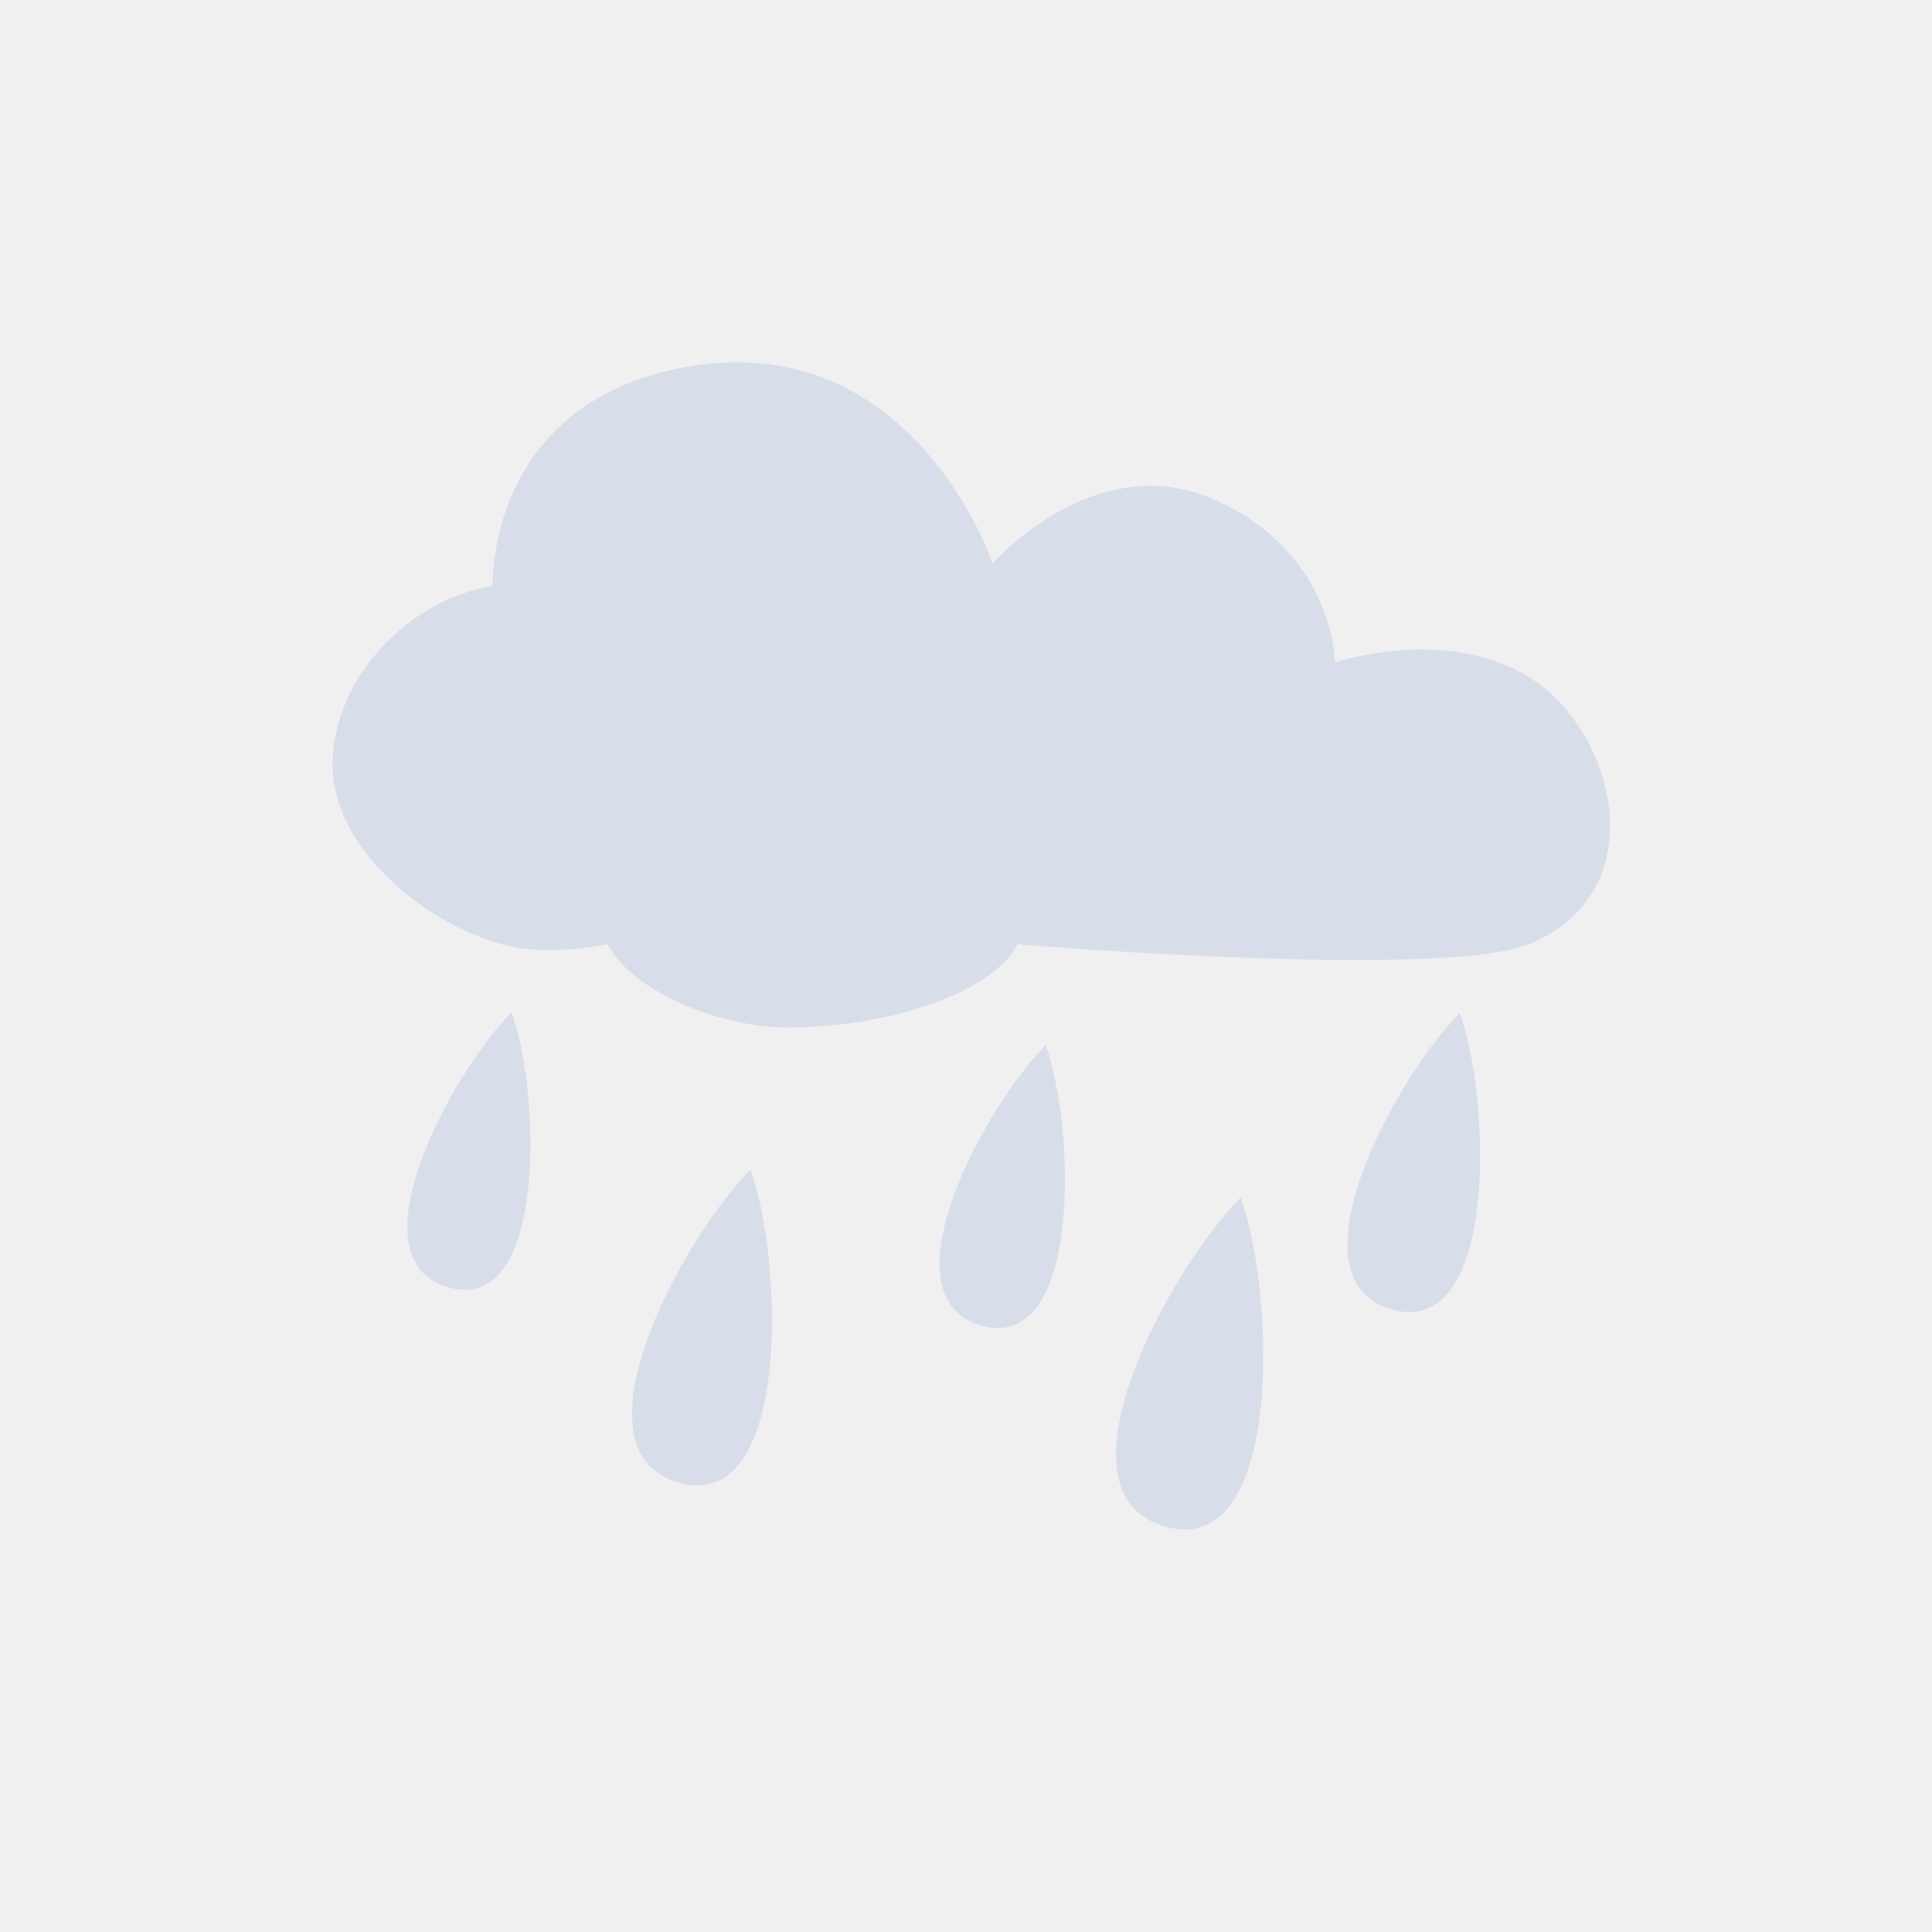
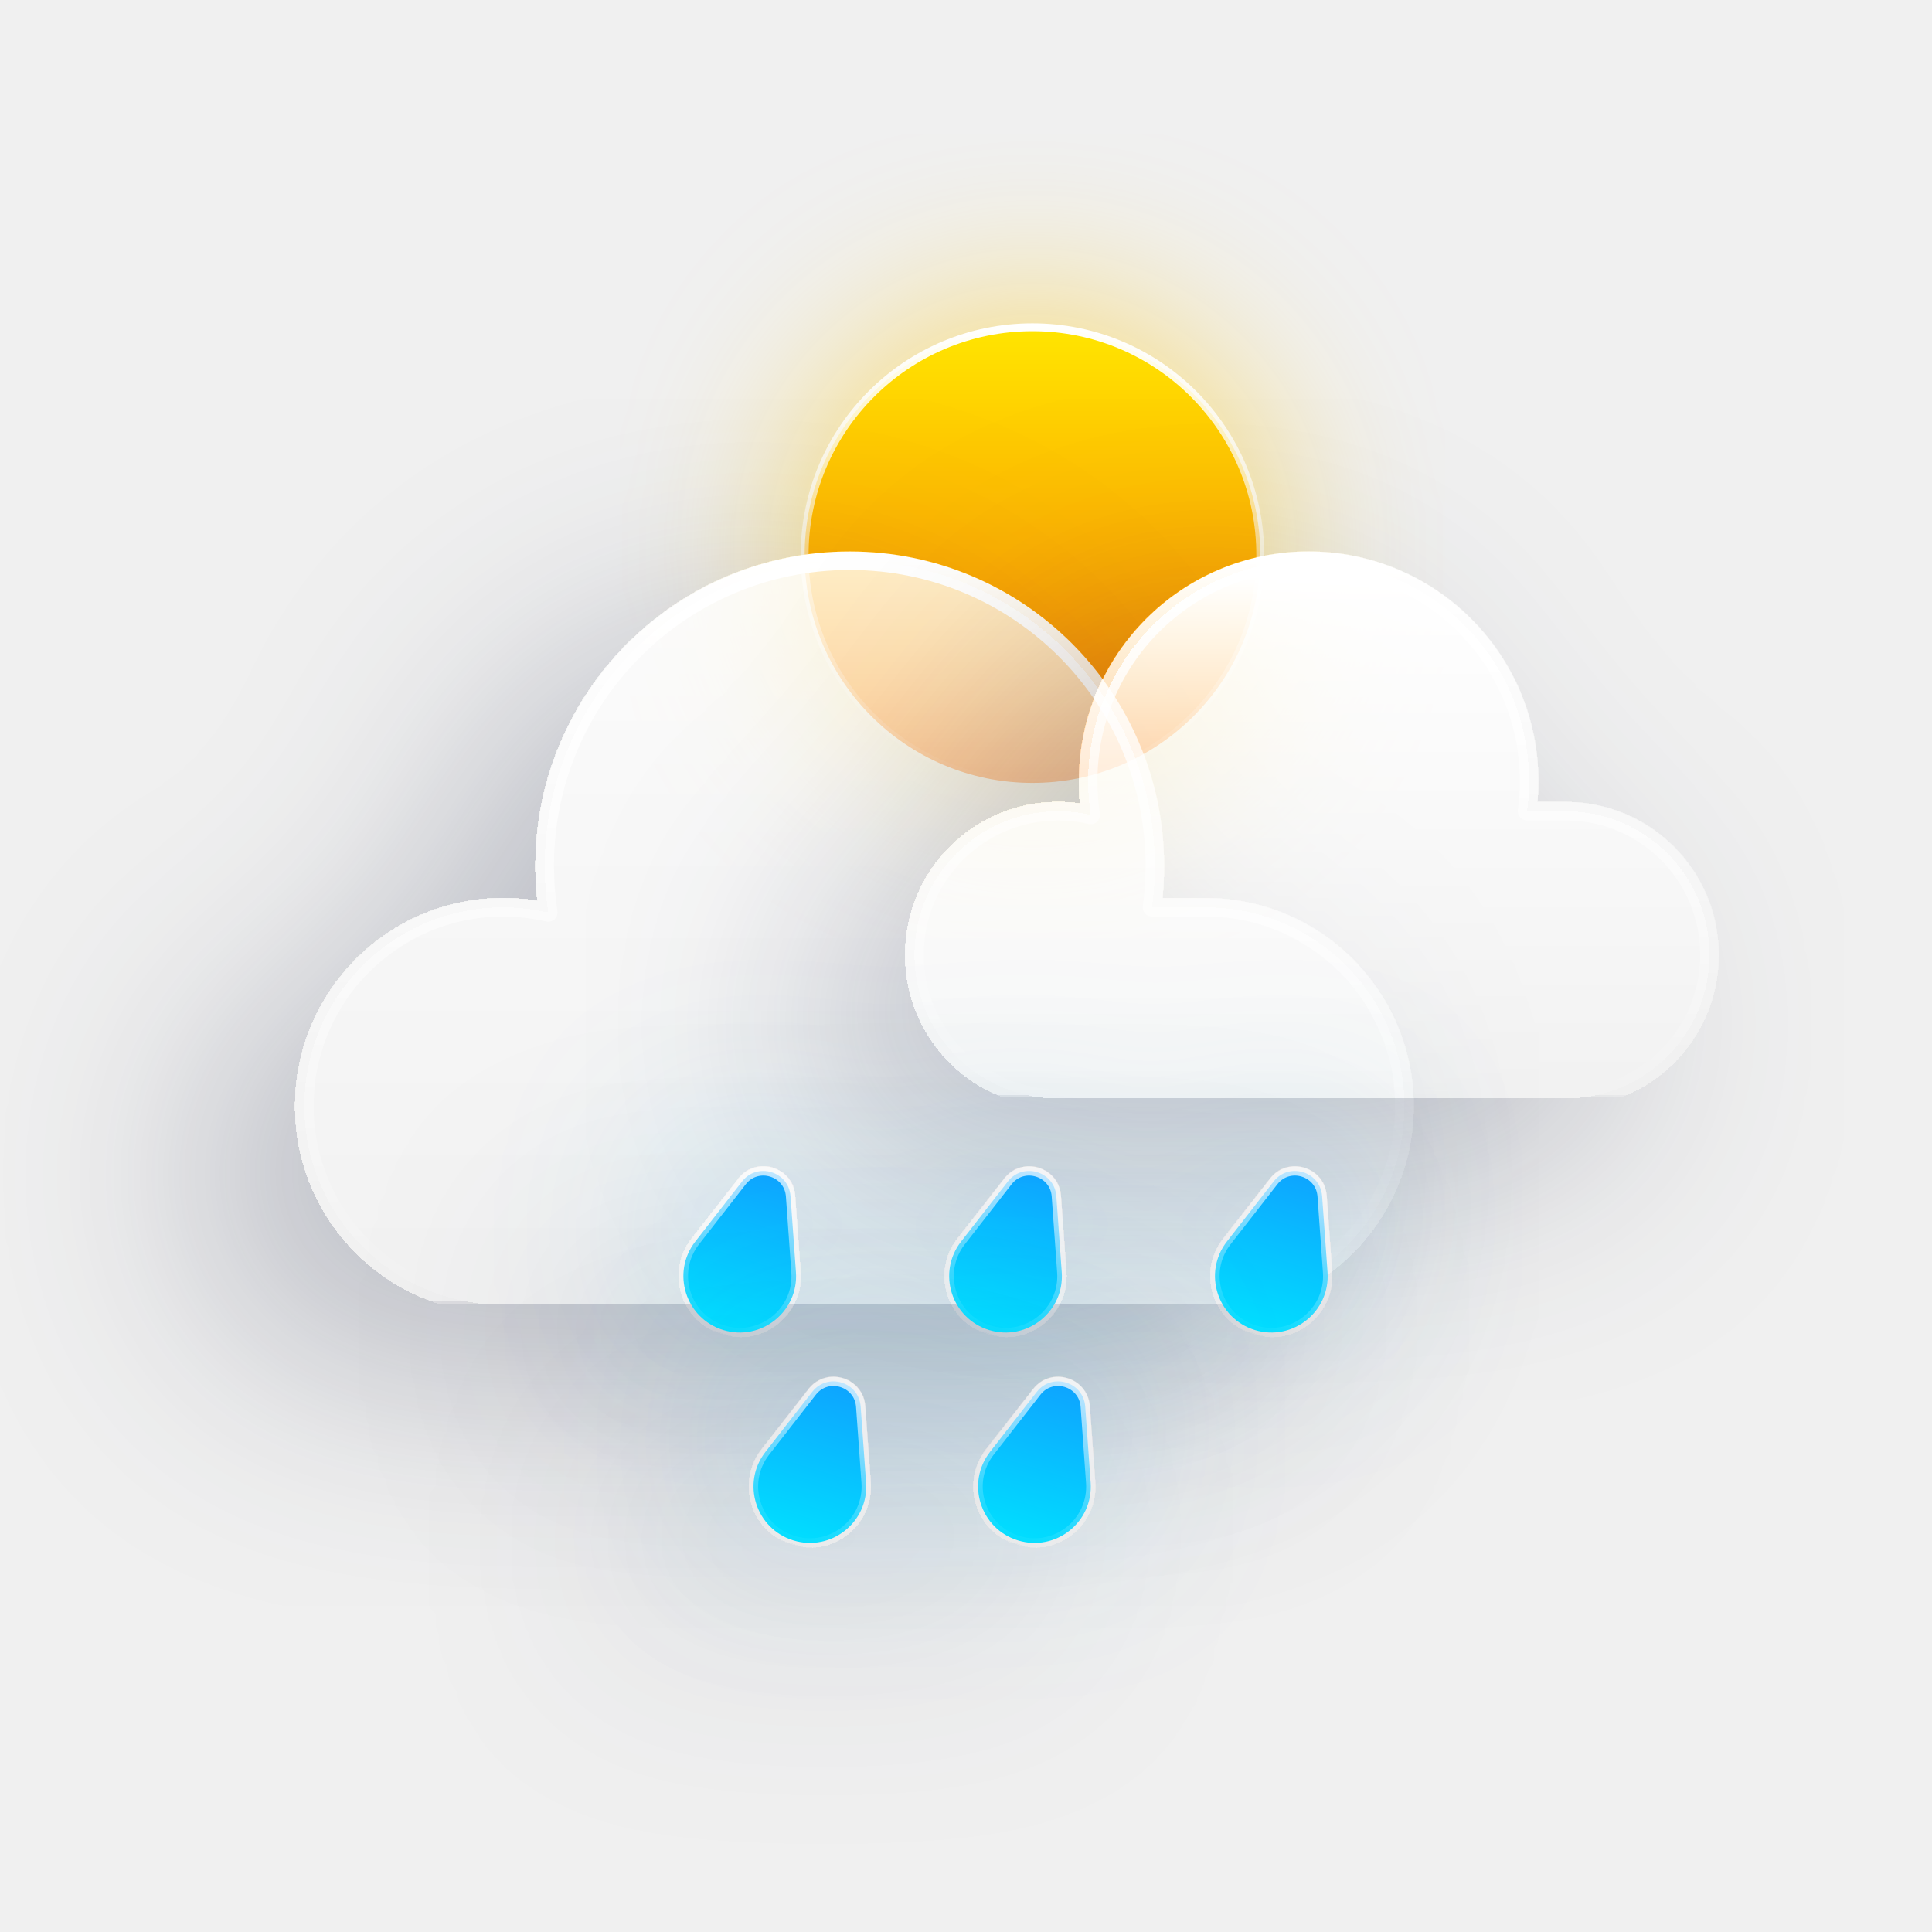
- <svg xmlns="http://www.w3.org/2000/svg" enable-background="new" viewBox="0 0 24 24">
-   <path d="m5.574 15.993c-1.224-0.343 0.029-2.66 0.781-3.417 0.362 1 0.443 3.76-0.781 3.417z" fill="#d8dee9" />
-   <path d="m8.435 18.419c-1.393-0.39 0.033-3.03 0.888-3.888 0.412 1.139 0.505 4.278-0.888 3.888" fill="#d8dee9" />
-   <path d="m12.194 16.467c-1.248-0.35 0.03-2.712 0.796-3.485 0.369 1.021 0.452 3.834-0.796 3.485z" fill="#d8dee9" />
-   <path d="m14.478 18.965c-1.465-0.41 0.035-3.183 0.934-4.09 0.433 1.198 0.531 4.5-0.934 4.09z" fill="#d8dee9" />
-   <path d="m17.292 16.269c-1.32-0.37 0.031-2.869 0.842-3.686 0.39 1.08 0.478 4.056-0.842 3.686z" fill="#d8dee9" />
-   <path d="m9.185 4.5c-0.154-1e-3 -0.311 7e-3 -0.478 0.03-2.67 0.358-2.588 2.745-2.588 2.745-1.094 0.194-1.988 1.188-1.988 2.228 0 1.039 1.143 1.96 2.1 2.228 0.57 0.159 1.313 0 1.313 0 0.338 0.621 1.454 1.034 2.232 1.034 1.268 0 2.564-0.438 2.865-1.034 0 0 5.254 0.438 6.343 0 1.586-0.637 1.093-2.629 0.038-3.302s-2.438-0.199-2.438-0.199-8e-3 -1.369-1.5-2.024-2.752 0.791-2.752 0.791-0.837-2.481-3.146-2.496z" fill="#d8dee9" />
+ <svg xmlns="http://www.w3.org/2000/svg" xmlns:xlink="http://www.w3.org/1999/xlink" enable-background="new" viewBox="0 0 48 48" version="1.1" id="svg6">
+   <defs id="defs6">
+     <filter id="filter0_d_2_127" x="340" y="419" width="338" height="261" filterUnits="userSpaceOnUse" color-interpolation-filters="sRGB">
+       <feFlood flood-opacity="0" result="BackgroundImageFix" id="feFlood11" />
+       <feColorMatrix in="SourceAlpha" type="matrix" values="0 0 0 0 0 0 0 0 0 0 0 0 0 0 0 0 0 0 127 0" result="hardAlpha" id="feColorMatrix11" />
+       <feOffset dx="-21" dy="15" id="feOffset11" />
+       <feGaussianBlur stdDeviation="25" id="feGaussianBlur11" />
+       <feComposite in2="hardAlpha" operator="out" id="feComposite11" />
+       <feColorMatrix type="matrix" values="0 0 0 0 0.114 0 0 0 0 0.149 0 0 0 0 0.275 0 0 0 0.25 0" id="feColorMatrix12" />
+       <feBlend mode="normal" in2="BackgroundImageFix" result="effect1_dropShadow_2_127" id="feBlend12" />
+       <feBlend mode="normal" in="SourceGraphic" in2="effect1_dropShadow_2_127" result="shape" id="feBlend13" />
+     </filter>
+     <linearGradient id="paint0_linear_2_127" x1="530" y1="402.5" x2="530" y2="637.5" gradientUnits="userSpaceOnUse">
+       <stop stop-color="white" id="stop23" />
+       <stop offset="1" stop-color="white" stop-opacity="0" id="stop24" />
+     </linearGradient>
+     <linearGradient id="paint1_linear_2_127" x1="530" y1="454" x2="530" y2="615" gradientUnits="userSpaceOnUse">
+       <stop stop-color="white" id="stop25" />
+       <stop offset="1" stop-color="white" stop-opacity="0" id="stop26" />
+     </linearGradient>
+     <mask id="path-1-inside-1_2_127" fill="#ffffff">
+       <path fill-rule="evenodd" clip-rule="evenodd" d="m 605.5,614.997 c 0.166,0.002 0.333,0.003 0.5,0.003 23.748,0 43,-19.252 43,-43 0,-23.748 -19.252,-43 -43,-43 -0.167,0 -0.334,10e-4 -0.5,0.003 V 529 h -11.109 c 0.402,-2.943 0.609,-5.947 0.609,-9 0,-36.451 -29.549,-66 -66,-66 -36.451,0 -66,29.549 -66,66 0,3.439 0.263,6.817 0.77,10.115 C 460.631,529.386 457.361,529 454,529 c -23.748,0 -43,19.252 -43,43 0,23.748 19.252,43 43,43 0.168,0 0.335,-10e-4 0.502,-0.003 L 454.5,615 h 151 z" id="path1-3" />
+     </mask>
+     <filter id="filter1_d_2_127" x="472" y="419" width="272" height="216.353" filterUnits="userSpaceOnUse" color-interpolation-filters="sRGB">
+       <feFlood flood-opacity="0" result="BackgroundImageFix" id="feFlood13" />
+       <feColorMatrix in="SourceAlpha" type="matrix" values="0 0 0 0 0 0 0 0 0 0 0 0 0 0 0 0 0 0 127 0" result="hardAlpha" id="feColorMatrix13" />
+       <feOffset dx="-21" dy="15" id="feOffset13" />
+       <feGaussianBlur stdDeviation="25" id="feGaussianBlur13" />
+       <feComposite in2="hardAlpha" operator="out" id="feComposite13" />
+       <feColorMatrix type="matrix" values="0 0 0 0 0.113 0 0 0 0 0.149 0 0 0 0 0.275 0 0 0 0.25 0" id="feColorMatrix14" />
+       <feBlend mode="normal" in2="BackgroundImageFix" result="effect1_dropShadow_2_127" id="feBlend14" />
+       <feBlend mode="normal" in="SourceGraphic" in2="effect1_dropShadow_2_127" result="shape" id="feBlend15" />
+     </filter>
+     <linearGradient id="paint2_linear_2_127" x1="637" y1="457.5" x2="637" y2="583.5" gradientUnits="userSpaceOnUse">
+       <stop stop-color="white" id="stop27" />
+       <stop offset="1" stop-color="white" stop-opacity="0" id="stop28" />
+     </linearGradient>
+     <linearGradient id="paint3_linear_2_127" x1="629" y1="454" x2="629" y2="570.353" gradientUnits="userSpaceOnUse">
+       <stop stop-color="white" id="stop29" />
+       <stop offset="1" stop-color="white" stop-opacity="0" id="stop30" />
+     </linearGradient>
+     <mask id="path-3-inside-2_2_127" fill="#ffffff">
+       <path fill-rule="evenodd" clip-rule="evenodd" d="m 683.563,570.351 c 0.12,10e-4 0.241,0.002 0.361,0.002 17.163,0 31.076,-13.913 31.076,-31.076 0,-17.162 -13.913,-31.075 -31.076,-31.075 -0.12,0 -0.241,0 -0.361,0.002 v -0.002 h -8.028 c 0.29,-2.127 0.44,-4.298 0.44,-6.505 0,-26.342 -21.355,-47.697 -47.698,-47.697 -26.342,0 -47.697,21.355 -47.697,47.697 0,2.486 0.19,4.927 0.556,7.31 -2.268,-0.527 -4.632,-0.805 -7.06,-0.805 -17.163,0 -31.076,13.913 -31.076,31.075 0,17.163 13.913,31.076 31.076,31.076 0.121,0 0.242,-10e-4 0.363,-0.002 l -0.002,0.002 h 109.126 z" id="path4-6" />
+     </mask>
+     <filter id="filter2_dd_2_127" x="421.002" y="537.031" width="253.4" height="149.955" filterUnits="userSpaceOnUse" color-interpolation-filters="sRGB">
+       <feFlood flood-opacity="0" result="BackgroundImageFix" id="feFlood15" />
+       <feColorMatrix in="SourceAlpha" type="matrix" values="0 0 0 0 0 0 0 0 0 0 0 0 0 0 0 0 0 0 127 0" result="hardAlpha" id="feColorMatrix15" />
+       <feOffset dx="-21" dy="15" id="feOffset15" />
+       <feGaussianBlur stdDeviation="25" id="feGaussianBlur15" />
+       <feComposite in2="hardAlpha" operator="out" id="feComposite15" />
+       <feColorMatrix type="matrix" values="0 0 0 0 0.113 0 0 0 0 0.149 0 0 0 0 0.275 0 0 0 0.25 0" id="feColorMatrix16" />
+       <feBlend mode="normal" in2="BackgroundImageFix" result="effect1_dropShadow_2_127" id="feBlend16" />
+       <feColorMatrix in="SourceAlpha" type="matrix" values="0 0 0 0 0 0 0 0 0 0 0 0 0 0 0 0 0 0 127 0" result="hardAlpha" id="feColorMatrix17" />
+       <feOffset dy="-7" id="feOffset17" />
+       <feGaussianBlur stdDeviation="20.5" id="feGaussianBlur17" />
+       <feComposite in2="hardAlpha" operator="out" id="feComposite17" />
+       <feColorMatrix type="matrix" values="0 0 0 0 0.138 0 0 0 0 0.741 0 0 0 0 1 0 0 0 0.3 0" id="feColorMatrix18" />
+       <feBlend mode="normal" in2="effect1_dropShadow_2_127" result="effect2_dropShadow_2_127" id="feBlend18" />
+       <feBlend mode="normal" in="SourceGraphic" in2="effect2_dropShadow_2_127" result="shape" id="feBlend19" />
+     </filter>
+     <linearGradient id="paint4_linear_2_127" x1="515.905" y1="573.585" x2="501.359" y2="621.404" gradientUnits="userSpaceOnUse">
+       <stop stop-color="#138EFF" id="stop31" />
+       <stop offset="1" stop-color="#00E0FF" id="stop32" />
+     </linearGradient>
+     <linearGradient id="paint5_linear_2_127" x1="515.905" y1="573.585" x2="501.359" y2="621.404" gradientUnits="userSpaceOnUse">
+       <stop stop-color="white" id="stop33" />
+       <stop offset="1" stop-color="white" stop-opacity="0" id="stop34" />
+     </linearGradient>
+     <linearGradient id="paint6_linear_2_127" x1="573.413" y1="573.585" x2="558.867" y2="621.404" gradientUnits="userSpaceOnUse">
+       <stop stop-color="#138EFF" id="stop35" />
+       <stop offset="1" stop-color="#00E0FF" id="stop36" />
+     </linearGradient>
+     <linearGradient id="paint7_linear_2_127" x1="573.413" y1="573.585" x2="558.867" y2="621.404" gradientUnits="userSpaceOnUse">
+       <stop stop-color="white" id="stop37" />
+       <stop offset="1" stop-color="white" stop-opacity="0" id="stop38" />
+     </linearGradient>
+     <linearGradient id="paint8_linear_2_127" x1="630.92" y1="573.585" x2="616.374" y2="621.404" gradientUnits="userSpaceOnUse">
+       <stop stop-color="#138EFF" id="stop39" />
+       <stop offset="1" stop-color="#00E0FF" id="stop40" />
+     </linearGradient>
+     <linearGradient id="paint9_linear_2_127" x1="630.92" y1="573.585" x2="616.374" y2="621.404" gradientUnits="userSpaceOnUse">
+       <stop stop-color="white" id="stop41" />
+       <stop offset="1" stop-color="white" stop-opacity="0" id="stop42" />
+     </linearGradient>
+     <filter id="filter3_dd_2_127" x="436.175" y="582.551" width="186.972" height="149.955" filterUnits="userSpaceOnUse" color-interpolation-filters="sRGB">
+       <feFlood flood-opacity="0" result="BackgroundImageFix" id="feFlood19" />
+       <feColorMatrix in="SourceAlpha" type="matrix" values="0 0 0 0 0 0 0 0 0 0 0 0 0 0 0 0 0 0 127 0" result="hardAlpha" id="feColorMatrix19" />
+       <feOffset dx="-21" dy="15" id="feOffset19" />
+       <feGaussianBlur stdDeviation="25" id="feGaussianBlur19" />
+       <feComposite in2="hardAlpha" operator="out" id="feComposite19" />
+       <feColorMatrix type="matrix" values="0 0 0 0 0.113 0 0 0 0 0.149 0 0 0 0 0.275 0 0 0 0.25 0" id="feColorMatrix20" />
+       <feBlend mode="normal" in2="BackgroundImageFix" result="effect1_dropShadow_2_127" id="feBlend20" />
+       <feColorMatrix in="SourceAlpha" type="matrix" values="0 0 0 0 0 0 0 0 0 0 0 0 0 0 0 0 0 0 127 0" result="hardAlpha" id="feColorMatrix21" />
+       <feOffset dy="-7" id="feOffset21" />
+       <feGaussianBlur stdDeviation="20.5" id="feGaussianBlur21" />
+       <feComposite in2="hardAlpha" operator="out" id="feComposite21" />
+       <feColorMatrix type="matrix" values="0 0 0 0 0.138 0 0 0 0 0.741 0 0 0 0 1 0 0 0 0.3 0" id="feColorMatrix22" />
+       <feBlend mode="normal" in2="effect1_dropShadow_2_127" result="effect2_dropShadow_2_127" id="feBlend22" />
+       <feBlend mode="normal" in="SourceGraphic" in2="effect2_dropShadow_2_127" result="shape" id="feBlend23" />
+     </filter>
+     <linearGradient id="paint10_linear_2_127" x1="531.079" y1="619.105" x2="516.533" y2="666.925" gradientUnits="userSpaceOnUse">
+       <stop stop-color="#138EFF" id="stop43" />
+       <stop offset="1" stop-color="#00E0FF" id="stop44" />
+     </linearGradient>
+     <linearGradient id="paint11_linear_2_127" x1="531.079" y1="619.105" x2="516.533" y2="666.925" gradientUnits="userSpaceOnUse">
+       <stop stop-color="white" id="stop45" />
+       <stop offset="1" stop-color="white" stop-opacity="0" id="stop46" />
+     </linearGradient>
+     <linearGradient id="paint12_linear_2_127" x1="579.666" y1="619.105" x2="565.12" y2="666.925" gradientUnits="userSpaceOnUse">
+       <stop stop-color="#138EFF" id="stop47" />
+       <stop offset="1" stop-color="#00E0FF" id="stop48" />
+     </linearGradient>
+     <linearGradient id="paint13_linear_2_127" x1="579.666" y1="619.105" x2="565.12" y2="666.925" gradientUnits="userSpaceOnUse">
+       <stop stop-color="white" id="stop49" />
+       <stop offset="1" stop-color="white" stop-opacity="0" id="stop50" />
+     </linearGradient>
+     <filter id="filter0_f_2_2" x="480" y="410" width="210" height="210" filterUnits="userSpaceOnUse" color-interpolation-filters="sRGB">
+       <feFlood flood-opacity="0" result="BackgroundImageFix" id="feFlood9-0" />
+       <feBlend mode="normal" in="SourceGraphic" in2="BackgroundImageFix" result="shape" id="feBlend9-9" />
+       <feGaussianBlur stdDeviation="22" result="effect1_foregroundBlur_2_2" id="feGaussianBlur9-1" />
+     </filter>
+     <linearGradient id="paint0_linear_2_2-7" x1="585" y1="458" x2="585" y2="576" gradientUnits="userSpaceOnUse" gradientTransform="matrix(0.09758567,0,0,0.09758567,-31.43654,-36.66054)">
+       <stop stop-color="#FFE600" id="stop15-5" />
+       <stop offset="1" stop-color="#FF7A00" id="stop16-3" />
+     </linearGradient>
+     <linearGradient id="paint1_linear_2_2-5" x1="585" y1="458" x2="585" y2="576" gradientUnits="userSpaceOnUse" gradientTransform="matrix(0.09758567,0,0,0.09758567,-31.43654,-36.66054)">
+       <stop stop-color="white" id="stop17-6" />
+       <stop offset="1" stop-color="white" stop-opacity="0" id="stop18-2" />
+     </linearGradient>
+     <mask maskUnits="userSpaceOnUse" id="mask4-9">
+       <g id="g6-1" transform="matrix(15.11521,0,0,15.11521,379.7553,392.6175)">
+         <g id="g5-2">
+           <path d="m 17.482,8.229 c 0,2.156 -1.748,3.903 -3.903,3.903 -2.156,0 -3.903,-1.748 -3.903,-3.903 0,-2.156 1.45,-1.654 3.606,-1.654 2.156,0 4.201,-0.502 4.201,1.654 z" fill="url(#paint2_linear_2_2)" id="path4-7" style="fill:url(#linearGradient6);stroke-width:0.066" />
+         </g>
+       </g>
+     </mask>
+     <linearGradient xlink:href="#paint2_linear_2_2" id="linearGradient6" gradientUnits="userSpaceOnUse" gradientTransform="matrix(0.06615854,0,0,0.06615854,-25.12406,-25.975)" x1="585" y1="458" x2="585" y2="576" />
+     <linearGradient id="paint2_linear_2_2" x1="585" y1="458" x2="585" y2="576" gradientUnits="userSpaceOnUse" gradientTransform="matrix(0.06615854,0,0,0.06615854,-25.12406,-25.975)">
+       <stop stop-color="#FFD600" id="stop19" />
+       <stop offset="1" stop-color="#FF7A00" id="stop20-6" />
+     </linearGradient>
+     <filter id="filter1_f_2_2-3" x="423" y="491" width="266" height="191" filterUnits="userSpaceOnUse" color-interpolation-filters="sRGB">
+       <feFlood flood-opacity="0" result="BackgroundImageFix" id="feFlood10-6" />
+       <feBlend mode="normal" in="SourceGraphic" in2="BackgroundImageFix" result="shape" id="feBlend10-7-0" />
+       <feGaussianBlur stdDeviation="7" result="effect1_foregroundBlur_2_2" id="feGaussianBlur10-6" />
+     </filter>
+     <filter id="filter0_d_2_127-3" x="340" y="419" width="338" height="261" filterUnits="userSpaceOnUse" color-interpolation-filters="sRGB">
+       <feFlood flood-opacity="0" result="BackgroundImageFix" id="feFlood11-6" />
+       <feColorMatrix in="SourceAlpha" type="matrix" values="0 0 0 0 0 0 0 0 0 0 0 0 0 0 0 0 0 0 127 0" result="hardAlpha" id="feColorMatrix11-7" />
+       <feOffset dx="-21" dy="15" id="feOffset11-5" />
+       <feGaussianBlur stdDeviation="25" id="feGaussianBlur11-3" />
+       <feComposite in2="hardAlpha" operator="out" id="feComposite11-5" />
+       <feColorMatrix type="matrix" values="0 0 0 0 0.114 0 0 0 0 0.149 0 0 0 0 0.275 0 0 0 0.25 0" id="feColorMatrix12-6" />
+       <feBlend mode="normal" in2="BackgroundImageFix" result="effect1_dropShadow_2_127" id="feBlend12-2" />
+       <feBlend mode="normal" in="SourceGraphic" in2="effect1_dropShadow_2_127" result="shape" id="feBlend13-9" />
+     </filter>
+     <linearGradient id="paint0_linear_2_127-1" x1="530" y1="402.5" x2="530" y2="637.5" gradientUnits="userSpaceOnUse">
+       <stop stop-color="white" id="stop23-2" />
+       <stop offset="1" stop-color="white" stop-opacity="0" id="stop24-7" />
+     </linearGradient>
+     <linearGradient id="paint1_linear_2_127-0" x1="530" y1="454" x2="530" y2="615" gradientUnits="userSpaceOnUse">
+       <stop stop-color="white" id="stop25-9" />
+       <stop offset="1" stop-color="white" stop-opacity="0" id="stop26-3" />
+     </linearGradient>
+     <mask id="path-1-inside-1_2_127-6" fill="#ffffff">
+       <path fill-rule="evenodd" clip-rule="evenodd" d="m 605.5,614.997 c 0.166,0.002 0.333,0.003 0.5,0.003 23.748,0 43,-19.252 43,-43 0,-23.748 -19.252,-43 -43,-43 -0.167,0 -0.334,10e-4 -0.5,0.003 V 529 h -11.109 c 0.402,-2.943 0.609,-5.947 0.609,-9 0,-36.451 -29.549,-66 -66,-66 -36.451,0 -66,29.549 -66,66 0,3.439 0.263,6.817 0.77,10.115 C 460.631,529.386 457.361,529 454,529 c -23.748,0 -43,19.252 -43,43 0,23.748 19.252,43 43,43 0.168,0 0.335,-10e-4 0.502,-0.003 L 454.5,615 h 151 z" id="path1-3-0" />
+     </mask>
+     <filter id="filter1_d_2_127-6" x="472" y="419" width="272" height="216.353" filterUnits="userSpaceOnUse" color-interpolation-filters="sRGB">
+       <feFlood flood-opacity="0" result="BackgroundImageFix" id="feFlood13-2" />
+       <feColorMatrix in="SourceAlpha" type="matrix" values="0 0 0 0 0 0 0 0 0 0 0 0 0 0 0 0 0 0 127 0" result="hardAlpha" id="feColorMatrix13-6" />
+       <feOffset dx="-21" dy="15" id="feOffset13-1" />
+       <feGaussianBlur stdDeviation="25" id="feGaussianBlur13-8" />
+       <feComposite in2="hardAlpha" operator="out" id="feComposite13-7" />
+       <feColorMatrix type="matrix" values="0 0 0 0 0.113 0 0 0 0 0.149 0 0 0 0 0.275 0 0 0 0.25 0" id="feColorMatrix14-9" />
+       <feBlend mode="normal" in2="BackgroundImageFix" result="effect1_dropShadow_2_127" id="feBlend14-2" />
+       <feBlend mode="normal" in="SourceGraphic" in2="effect1_dropShadow_2_127" result="shape" id="feBlend15-0" />
+     </filter>
+     <linearGradient id="paint2_linear_2_127-2" x1="637" y1="457.5" x2="637" y2="583.5" gradientUnits="userSpaceOnUse">
+       <stop stop-color="white" id="stop27-3" />
+       <stop offset="1" stop-color="white" stop-opacity="0" id="stop28-7" />
+     </linearGradient>
+     <linearGradient id="paint3_linear_2_127-5" x1="629" y1="454" x2="629" y2="570.353" gradientUnits="userSpaceOnUse">
+       <stop stop-color="white" id="stop29-9" />
+       <stop offset="1" stop-color="white" stop-opacity="0" id="stop30-2" />
+     </linearGradient>
+     <mask id="path-3-inside-2_2_127-2" fill="#ffffff">
+       <path fill-rule="evenodd" clip-rule="evenodd" d="m 683.563,570.351 c 0.12,10e-4 0.241,0.002 0.361,0.002 17.163,0 31.076,-13.913 31.076,-31.076 0,-17.162 -13.913,-31.075 -31.076,-31.075 -0.12,0 -0.241,0 -0.361,0.002 v -0.002 h -8.028 c 0.29,-2.127 0.44,-4.298 0.44,-6.505 0,-26.342 -21.355,-47.697 -47.698,-47.697 -26.342,0 -47.697,21.355 -47.697,47.697 0,2.486 0.19,4.927 0.556,7.31 -2.268,-0.527 -4.632,-0.805 -7.06,-0.805 -17.163,0 -31.076,13.913 -31.076,31.075 0,17.163 13.913,31.076 31.076,31.076 0.121,0 0.242,-10e-4 0.363,-0.002 l -0.002,0.002 h 109.126 z" id="path4-6-8" />
+     </mask>
+     <filter id="filter2_dd_2_127-9" x="421.002" y="537.031" width="253.4" height="149.955" filterUnits="userSpaceOnUse" color-interpolation-filters="sRGB">
+       <feFlood flood-opacity="0" result="BackgroundImageFix" id="feFlood15-7" />
+       <feColorMatrix in="SourceAlpha" type="matrix" values="0 0 0 0 0 0 0 0 0 0 0 0 0 0 0 0 0 0 127 0" result="hardAlpha" id="feColorMatrix15-3" />
+       <feOffset dx="-21" dy="15" id="feOffset15-6" />
+       <feGaussianBlur stdDeviation="25" id="feGaussianBlur15-1" />
+       <feComposite in2="hardAlpha" operator="out" id="feComposite15-2" />
+       <feColorMatrix type="matrix" values="0 0 0 0 0.113 0 0 0 0 0.149 0 0 0 0 0.275 0 0 0 0.25 0" id="feColorMatrix16-9" />
+       <feBlend mode="normal" in2="BackgroundImageFix" result="effect1_dropShadow_2_127" id="feBlend16-3" />
+       <feColorMatrix in="SourceAlpha" type="matrix" values="0 0 0 0 0 0 0 0 0 0 0 0 0 0 0 0 0 0 127 0" result="hardAlpha" id="feColorMatrix17-1" />
+       <feOffset dy="-7" id="feOffset17-9" />
+       <feGaussianBlur stdDeviation="20.5" id="feGaussianBlur17-4" />
+       <feComposite in2="hardAlpha" operator="out" id="feComposite17-7" />
+       <feColorMatrix type="matrix" values="0 0 0 0 0.138 0 0 0 0 0.741 0 0 0 0 1 0 0 0 0.3 0" id="feColorMatrix18-8" />
+       <feBlend mode="normal" in2="effect1_dropShadow_2_127" result="effect2_dropShadow_2_127" id="feBlend18-4" />
+       <feBlend mode="normal" in="SourceGraphic" in2="effect2_dropShadow_2_127" result="shape" id="feBlend19-5" />
+     </filter>
+     <linearGradient id="paint4_linear_2_127-0" x1="515.905" y1="573.585" x2="501.359" y2="621.404" gradientUnits="userSpaceOnUse">
+       <stop stop-color="#138EFF" id="stop31-3" />
+       <stop offset="1" stop-color="#00E0FF" id="stop32-6" />
+     </linearGradient>
+     <linearGradient id="paint5_linear_2_127-1" x1="515.905" y1="573.585" x2="501.359" y2="621.404" gradientUnits="userSpaceOnUse">
+       <stop stop-color="white" id="stop33-0" />
+       <stop offset="1" stop-color="white" stop-opacity="0" id="stop34-6" />
+     </linearGradient>
+     <linearGradient id="paint6_linear_2_127-3" x1="573.413" y1="573.585" x2="558.867" y2="621.404" gradientUnits="userSpaceOnUse">
+       <stop stop-color="#138EFF" id="stop35-2" />
+       <stop offset="1" stop-color="#00E0FF" id="stop36-0" />
+     </linearGradient>
+     <linearGradient id="paint7_linear_2_127-6" x1="573.413" y1="573.585" x2="558.867" y2="621.404" gradientUnits="userSpaceOnUse">
+       <stop stop-color="white" id="stop37-1" />
+       <stop offset="1" stop-color="white" stop-opacity="0" id="stop38-5" />
+     </linearGradient>
+     <linearGradient id="paint8_linear_2_127-5" x1="630.92" y1="573.585" x2="616.374" y2="621.404" gradientUnits="userSpaceOnUse">
+       <stop stop-color="#138EFF" id="stop39-4" />
+       <stop offset="1" stop-color="#00E0FF" id="stop40-7" />
+     </linearGradient>
+     <linearGradient id="paint9_linear_2_127-6" x1="630.92" y1="573.585" x2="616.374" y2="621.404" gradientUnits="userSpaceOnUse">
+       <stop stop-color="white" id="stop41-5" />
+       <stop offset="1" stop-color="white" stop-opacity="0" id="stop42-6" />
+     </linearGradient>
+     <filter id="filter3_dd_2_127-9" x="436.175" y="582.551" width="186.972" height="149.955" filterUnits="userSpaceOnUse" color-interpolation-filters="sRGB">
+       <feFlood flood-opacity="0" result="BackgroundImageFix" id="feFlood19-3" />
+       <feColorMatrix in="SourceAlpha" type="matrix" values="0 0 0 0 0 0 0 0 0 0 0 0 0 0 0 0 0 0 127 0" result="hardAlpha" id="feColorMatrix19-7" />
+       <feOffset dx="-21" dy="15" id="feOffset19-4" />
+       <feGaussianBlur stdDeviation="25" id="feGaussianBlur19-5" />
+       <feComposite in2="hardAlpha" operator="out" id="feComposite19-2" />
+       <feColorMatrix type="matrix" values="0 0 0 0 0.113 0 0 0 0 0.149 0 0 0 0 0.275 0 0 0 0.25 0" id="feColorMatrix20-5" />
+       <feBlend mode="normal" in2="BackgroundImageFix" result="effect1_dropShadow_2_127" id="feBlend20-4" />
+       <feColorMatrix in="SourceAlpha" type="matrix" values="0 0 0 0 0 0 0 0 0 0 0 0 0 0 0 0 0 0 127 0" result="hardAlpha" id="feColorMatrix21-7" />
+       <feOffset dy="-7" id="feOffset21-4" />
+       <feGaussianBlur stdDeviation="20.5" id="feGaussianBlur21-4" />
+       <feComposite in2="hardAlpha" operator="out" id="feComposite21-3" />
+       <feColorMatrix type="matrix" values="0 0 0 0 0.138 0 0 0 0 0.741 0 0 0 0 1 0 0 0 0.3 0" id="feColorMatrix22-0" />
+       <feBlend mode="normal" in2="effect1_dropShadow_2_127" result="effect2_dropShadow_2_127" id="feBlend22-7" />
+       <feBlend mode="normal" in="SourceGraphic" in2="effect2_dropShadow_2_127" result="shape" id="feBlend23-8" />
+     </filter>
+     <linearGradient id="paint10_linear_2_127-6" x1="531.079" y1="619.105" x2="516.533" y2="666.925" gradientUnits="userSpaceOnUse">
+       <stop stop-color="#138EFF" id="stop43-8" />
+       <stop offset="1" stop-color="#00E0FF" id="stop44-8" />
+     </linearGradient>
+     <linearGradient id="paint11_linear_2_127-4" x1="531.079" y1="619.105" x2="516.533" y2="666.925" gradientUnits="userSpaceOnUse">
+       <stop stop-color="white" id="stop45-3" />
+       <stop offset="1" stop-color="white" stop-opacity="0" id="stop46-1" />
+     </linearGradient>
+     <linearGradient id="paint12_linear_2_127-4" x1="579.666" y1="619.105" x2="565.12" y2="666.925" gradientUnits="userSpaceOnUse">
+       <stop stop-color="#138EFF" id="stop47-9" />
+       <stop offset="1" stop-color="#00E0FF" id="stop48-2" />
+     </linearGradient>
+     <linearGradient id="paint13_linear_2_127-0" x1="579.666" y1="619.105" x2="565.12" y2="666.925" gradientUnits="userSpaceOnUse">
+       <stop stop-color="white" id="stop49-6" />
+       <stop offset="1" stop-color="white" stop-opacity="0" id="stop50-8" />
+     </linearGradient>
+   </defs>
+   <circle cx="585" cy="515" r="61" fill="#ffc701" fill-opacity="0.5" id="circle1" transform="matrix(0.09758571,0,0,0.09758571,-31.43654,-36.66054)" style="filter:url(#filter0_f_2_2)" />
+   <circle cx="25.651" cy="13.791" r="5.66" stroke-width="0.195" id="circle2-2" style="fill:url(#paint0_linear_2_2-7);stroke:url(#paint1_linear_2_2-5)" />
+   <path fill-rule="evenodd" clip-rule="evenodd" d="m 631.5,667.997 c 0.166,0.002 0.333,0.003 0.5,0.003 23.748,0 43,-19.252 43,-43 0,-23.748 -19.252,-43 -43,-43 -0.167,0 -0.334,10e-4 -0.5,0.003 V 582 h -27.413 c 0.601,-3.577 0.913,-7.252 0.913,-11 0,-36.451 -29.549,-66 -66,-66 -36.451,0 -66,29.549 -66,66 0,3.894 0.337,7.709 0.984,11.418 C 453.084,585.343 437,603.293 437,625 c 0,23.748 19.252,43 43,43 0.168,0 0.335,-10e-4 0.502,-0.003 L 480.5,668 h 151 z" fill="#e18700" id="path3-6" transform="matrix(0.09758571,0,0,0.09758571,-31.43654,-36.66054)" style="filter:url(#filter1_f_2_2-3)" mask="url(#mask4-9)" />
+   <g id="g50-2" transform="matrix(0.1148303,0,0,0.1148303,-39.63291,-38.20191)">
+     <g filter="url(#filter0_d_2_127)" data-figma-bg-blur-radius="14" id="g3-6" style="filter:url(#filter0_d_2_127-3)">
+       <mask id="mask2-6" fill="#ffffff">
+         <path fill-rule="evenodd" clip-rule="evenodd" d="m 605.5,614.997 c 0.166,0.002 0.333,0.003 0.5,0.003 23.748,0 43,-19.252 43,-43 0,-23.748 -19.252,-43 -43,-43 -0.167,0 -0.334,10e-4 -0.5,0.003 V 529 h -11.109 c 0.402,-2.943 0.609,-5.947 0.609,-9 0,-36.451 -29.549,-66 -66,-66 -36.451,0 -66,29.549 -66,66 0,3.439 0.263,6.817 0.77,10.115 C 460.631,529.386 457.361,529 454,529 c -23.748,0 -43,19.252 -43,43 0,23.748 19.252,43 43,43 0.168,0 0.335,-10e-4 0.502,-0.003 L 454.5,615 h 151 z" id="path2-7-4" />
+       </mask>
+       <path fill-rule="evenodd" clip-rule="evenodd" d="m 605.5,614.997 c 0.166,0.002 0.333,0.003 0.5,0.003 23.748,0 43,-19.252 43,-43 0,-23.748 -19.252,-43 -43,-43 -0.167,0 -0.334,10e-4 -0.5,0.003 V 529 h -11.109 c 0.402,-2.943 0.609,-5.947 0.609,-9 0,-36.451 -29.549,-66 -66,-66 -36.451,0 -66,29.549 -66,66 0,3.439 0.263,6.817 0.77,10.115 C 460.631,529.386 457.361,529 454,529 c -23.748,0 -43,19.252 -43,43 0,23.748 19.252,43 43,43 0.168,0 0.335,-10e-4 0.502,-0.003 L 454.5,615 h 151 z" shape-rendering="crispEdges" id="path3-5-9" style="fill:url(#paint0_linear_2_127-1)" />
+       <path d="m 605.5,614.997 0.023,-2 c -0.535,-0.006 -1.049,0.202 -1.429,0.578 -0.38,0.376 -0.594,0.888 -0.594,1.422 z m 0,-85.994 h -2 c 0,0.534 0.214,1.046 0.594,1.422 0.38,0.376 0.894,0.584 1.429,0.578 z m 0,-0.003 h 2 c 0,-1.105 -0.895,-2 -2,-2 z m -11.109,0 -1.981,-0.27 c -0.078,0.572 0.095,1.15 0.475,1.585 0.38,0.435 0.929,0.685 1.506,0.685 z m -130.621,1.115 -0.452,1.948 c 0.646,0.15 1.325,-0.03 1.812,-0.481 0.487,-0.452 0.718,-1.115 0.617,-1.771 z m -9.268,84.882 1.57,1.24 c 0.477,-0.605 0.565,-1.43 0.225,-2.122 -0.34,-0.692 -1.047,-1.127 -1.818,-1.118 z M 454.5,615 l -1.569,-1.24 c -0.476,0.602 -0.565,1.422 -0.231,2.112 0.334,0.69 1.033,1.128 1.8,1.128 z m 151,0 v 2 c 1.105,0 2,-0.895 2,-2 z m -0.023,1.997 c 0.174,0.002 0.348,0.003 0.523,0.003 v -4 c -0.159,0 -0.318,-10e-4 -0.477,-0.003 z M 606,617 c 24.853,0 45,-20.147 45,-45 h -4 c 0,22.644 -18.356,41 -41,41 z m 45,-45 c 0,-24.853 -20.147,-45 -45,-45 v 4 c 22.644,0 41,18.356 41,41 z m -45,-45 c -0.174,0 -0.349,10e-4 -0.523,0.003 l 0.046,4 C 605.682,531.001 605.841,531 606,531 Z m -2.5,2 v 0.003 h 4 V 529 Z m -9.109,2 H 605.5 v -4 h -11.109 z m 1.982,-1.73 C 596.787,526.238 597,523.143 597,520 h -4 c 0,2.962 -0.201,5.876 -0.59,8.73 z M 597,520 c 0,-37.555 -30.445,-68 -68,-68 v 4 c 35.346,0 64,28.654 64,64 z m -68,-68 c -37.555,0 -68,30.445 -68,68 h 4 c 0,-35.346 28.654,-64 64,-64 z m -68,68 c 0,3.542 0.271,7.021 0.793,10.419 l 3.954,-0.608 C 465.255,526.614 465,523.337 465,520 Z m 3.223,8.167 C 460.937,527.403 457.514,527 454,527 v 4 c 3.207,0 6.326,0.368 9.318,1.063 z M 454,527 c -24.853,0 -45,20.147 -45,45 h 4 c 0,-22.644 18.356,-41 41,-41 z m -45,45 c 0,24.853 20.147,45 45,45 v -4 c -22.644,0 -41,-18.356 -41,-41 z m 45,45 c 0.175,0 0.35,-10e-4 0.525,-0.003 l -0.046,-4 C 454.32,612.999 454.16,613 454,613 Z m 2.069,-0.76 0.003,-0.003 -3.139,-2.48 -0.002,0.003 z M 605.5,613 h -151 v 4 h 151 z m -2,1.997 V 615 h 4 v -0.003 z" id="path5-3-5" style="fill:url(#paint1_linear_2_127-0)" />
+     </g>
+     <g filter="url(#filter1_d_2_127)" data-figma-bg-blur-radius="14" id="g6-5-0" style="filter:url(#filter1_d_2_127-6)">
+       <mask id="mask6-4" fill="#ffffff">
+         <path fill-rule="evenodd" clip-rule="evenodd" d="m 683.563,570.351 c 0.12,10e-4 0.241,0.002 0.361,0.002 17.163,0 31.076,-13.913 31.076,-31.076 0,-17.162 -13.913,-31.075 -31.076,-31.075 -0.12,0 -0.241,0 -0.361,0.002 v -0.002 h -8.028 c 0.29,-2.127 0.44,-4.298 0.44,-6.505 0,-26.342 -21.355,-47.697 -47.698,-47.697 -26.342,0 -47.697,21.355 -47.697,47.697 0,2.486 0.19,4.927 0.556,7.31 -2.268,-0.527 -4.632,-0.805 -7.06,-0.805 -17.163,0 -31.076,13.913 -31.076,31.075 0,17.163 13.913,31.076 31.076,31.076 0.121,0 0.242,-10e-4 0.363,-0.002 l -0.002,0.002 h 109.126 z" id="path6-6-8" />
+       </mask>
+       <path fill-rule="evenodd" clip-rule="evenodd" d="m 683.563,570.351 c 0.12,10e-4 0.241,0.002 0.361,0.002 17.163,0 31.076,-13.913 31.076,-31.076 0,-17.162 -13.913,-31.075 -31.076,-31.075 -0.12,0 -0.241,0 -0.361,0.002 v -0.002 h -8.028 c 0.29,-2.127 0.44,-4.298 0.44,-6.505 0,-26.342 -21.355,-47.697 -47.698,-47.697 -26.342,0 -47.697,21.355 -47.697,47.697 0,2.486 0.19,4.927 0.556,7.31 -2.268,-0.527 -4.632,-0.805 -7.06,-0.805 -17.163,0 -31.076,13.913 -31.076,31.075 0,17.163 13.913,31.076 31.076,31.076 0.121,0 0.242,-10e-4 0.363,-0.002 l -0.002,0.002 h 109.126 z" shape-rendering="crispEdges" id="path7-7" style="fill:url(#paint2_linear_2_127-2)" />
+       <path d="m 683.563,570.351 0.023,-2 c -0.534,-0.006 -1.049,0.202 -1.429,0.578 -0.38,0.375 -0.594,0.887 -0.594,1.422 z m 0,-62.147 h -2 c 0,0.534 0.214,1.046 0.594,1.422 0.38,0.376 0.894,0.584 1.429,0.578 z m 0,-0.002 h 2 c 0,-1.105 -0.895,-2 -2,-2 z m -8.028,0 -1.982,-0.271 c -0.078,0.573 0.096,1.151 0.475,1.586 0.38,0.435 0.929,0.685 1.507,0.685 z m -94.399,0.805 -0.452,1.948 c 0.646,0.151 1.325,-0.03 1.812,-0.481 0.487,-0.451 0.718,-1.115 0.617,-1.771 z m -6.697,61.344 1.569,1.239 c 0.478,-0.605 0.565,-1.43 0.225,-2.122 -0.34,-0.691 -1.047,-1.126 -1.817,-1.117 z m -0.002,0.002 -1.57,-1.239 c -0.475,0.601 -0.564,1.421 -0.23,2.111 0.334,0.69 1.033,1.128 1.8,1.128 z m 109.126,0 v 2 c 1.105,0 2,-0.895 2,-2 z m -0.023,1.998 c 0.128,10e-4 0.256,0.002 0.384,0.002 v -4 c -0.113,0 -0.225,-10e-4 -0.338,-0.002 z m 0.384,0.002 c 18.268,0 33.076,-14.809 33.076,-33.076 h -4 c 0,16.058 -13.018,29.076 -29.076,29.076 z M 717,539.277 c 0,-18.267 -14.808,-33.075 -33.076,-33.075 v 4 c 16.058,0 29.076,13.017 29.076,29.075 z m -33.076,-33.075 c -0.128,0 -0.256,0 -0.384,0.002 l 0.046,4 c 0.113,-0.002 0.225,-0.002 0.338,-0.002 z m -2.361,2 v 0.002 h 4 v -0.002 z m -6.028,2 h 8.028 v -4 h -8.028 z m 1.982,-1.73 c 0.302,-2.216 0.458,-4.478 0.458,-6.775 h -4 c 0,2.116 -0.144,4.197 -0.422,6.234 z m 0.458,-6.775 C 677.975,474.25 655.724,452 628.277,452 v 4 c 25.238,0 45.698,20.459 45.698,45.697 z M 628.277,452 c -27.447,0 -49.697,22.25 -49.697,49.697 h 4 C 582.58,476.459 603.039,456 628.277,456 Z m -49.697,49.697 c 0,2.588 0.198,5.131 0.58,7.614 l 3.953,-0.608 c -0.351,-2.282 -0.533,-4.622 -0.533,-7.006 z m 3.009,5.362 c -2.416,-0.561 -4.931,-0.857 -7.513,-0.857 v 4 c 2.275,0 4.487,0.261 6.608,0.753 z m -7.513,-0.857 C 555.808,506.202 541,521.01 541,539.277 h 4 c 0,-16.058 13.018,-29.075 29.076,-29.075 z M 541,539.277 c 0,18.267 14.808,33.076 33.076,33.076 v -4 C 558.018,568.353 545,555.335 545,539.277 Z m 33.076,33.076 c 0.128,0 0.257,-10e-4 0.385,-0.002 l -0.045,-4 c -0.113,10e-4 -0.227,0.002 -0.34,0.002 z m 1.931,-0.761 0.001,-0.002 -3.139,-2.478 -0.002,0.002 z m 107.556,-3.239 H 574.437 v 4 h 109.126 z m -2,1.998 v 0.002 h 4 v -0.002 z" id="path8-1" style="fill:url(#paint3_linear_2_127-5)" />
+     </g>
+     <g filter="url(#filter2_dd_2_127)" id="g9-7" style="filter:url(#filter2_dd_2_127-9)">
+       <path d="m 505.708,588.3 c 3.302,-4.238 10.09,-2.173 10.473,3.186 l 1.173,16.433 c 0.609,8.528 -7.523,15.017 -15.704,12.529 -8.18,-2.489 -11.322,-12.407 -6.067,-19.152 z" stroke-width="2" id="path9-2" style="fill:url(#paint4_linear_2_127-0);stroke:url(#paint5_linear_2_127-1)" />
+       <path d="m 563.215,588.3 c 3.302,-4.238 10.091,-2.173 10.473,3.186 l 1.174,16.433 c 0.609,8.528 -7.524,15.017 -15.704,12.529 -8.181,-2.489 -11.323,-12.407 -6.068,-19.152 z" stroke-width="2" id="path10-7" style="fill:url(#paint6_linear_2_127-3);stroke:url(#paint7_linear_2_127-6)" />
+       <path d="m 620.723,588.3 c 3.301,-4.238 10.09,-2.173 10.473,3.186 l 1.173,16.433 c 0.609,8.528 -7.524,15.017 -15.704,12.529 -8.18,-2.489 -11.323,-12.407 -6.068,-19.152 z" stroke-width="2" id="path11-2" style="fill:url(#paint8_linear_2_127-5);stroke:url(#paint9_linear_2_127-6)" />
+     </g>
+     <g filter="url(#filter3_dd_2_127)" id="g11-2" style="filter:url(#filter3_dd_2_127-9)">
+       <path d="m 520.882,633.82 c 3.301,-4.237 10.09,-2.173 10.472,3.186 l 1.174,16.433 c 0.609,8.529 -7.524,15.017 -15.704,12.529 -8.18,-2.488 -11.323,-12.407 -6.068,-19.151 z" stroke-width="2" id="path12-6" style="fill:url(#paint10_linear_2_127-6);stroke:url(#paint11_linear_2_127-4)" />
+       <path d="m 569.468,633.82 c 3.302,-4.237 10.091,-2.173 10.473,3.186 l 1.174,16.433 c 0.609,8.529 -7.524,15.017 -15.704,12.529 -8.18,-2.488 -11.323,-12.407 -6.068,-19.151 z" stroke-width="2" id="path13-1" style="fill:url(#paint12_linear_2_127-4);stroke:url(#paint13_linear_2_127-0)" />
+     </g>
+   </g>
</svg>
